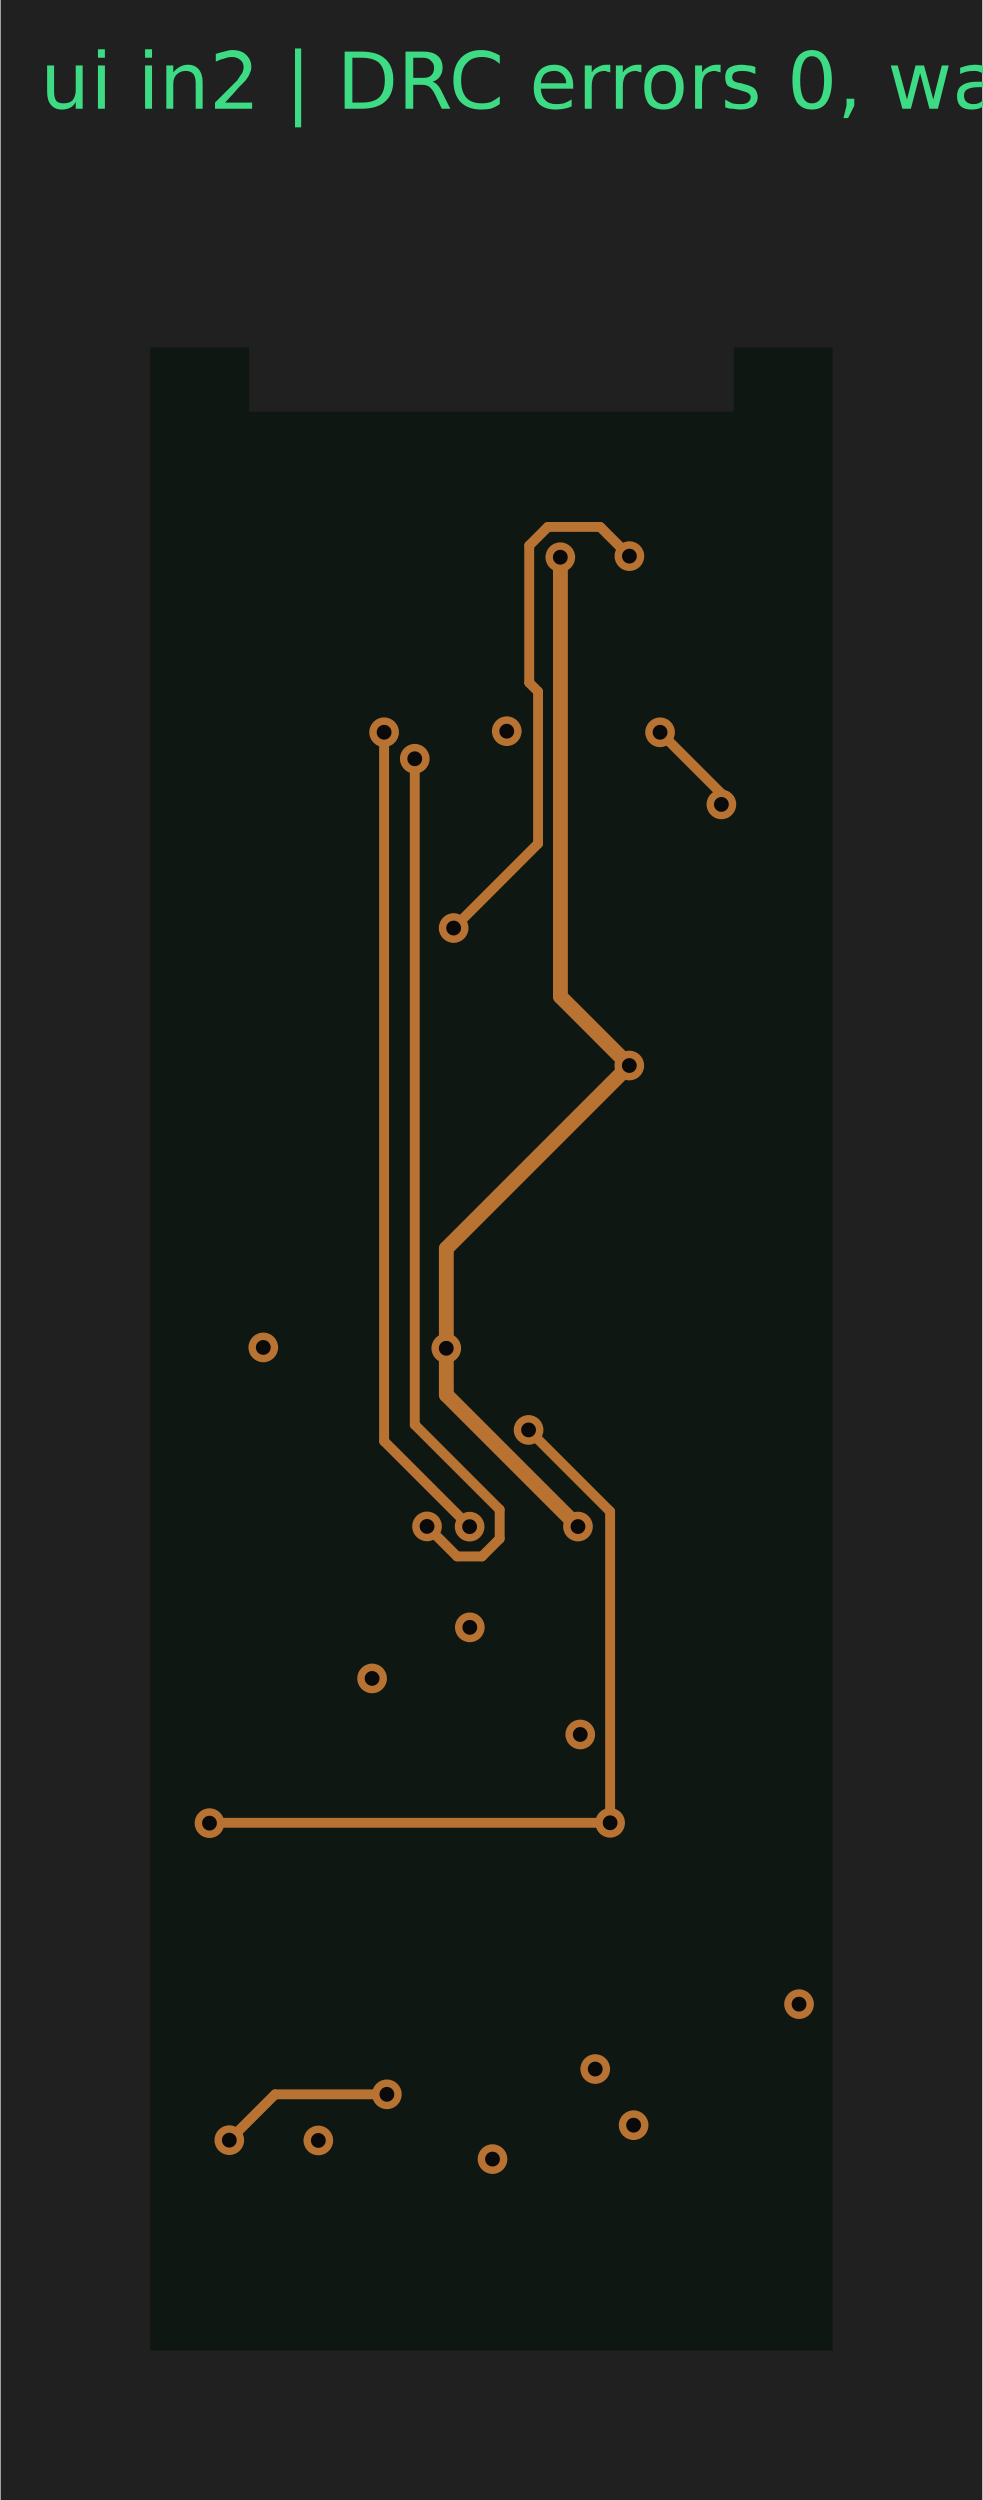
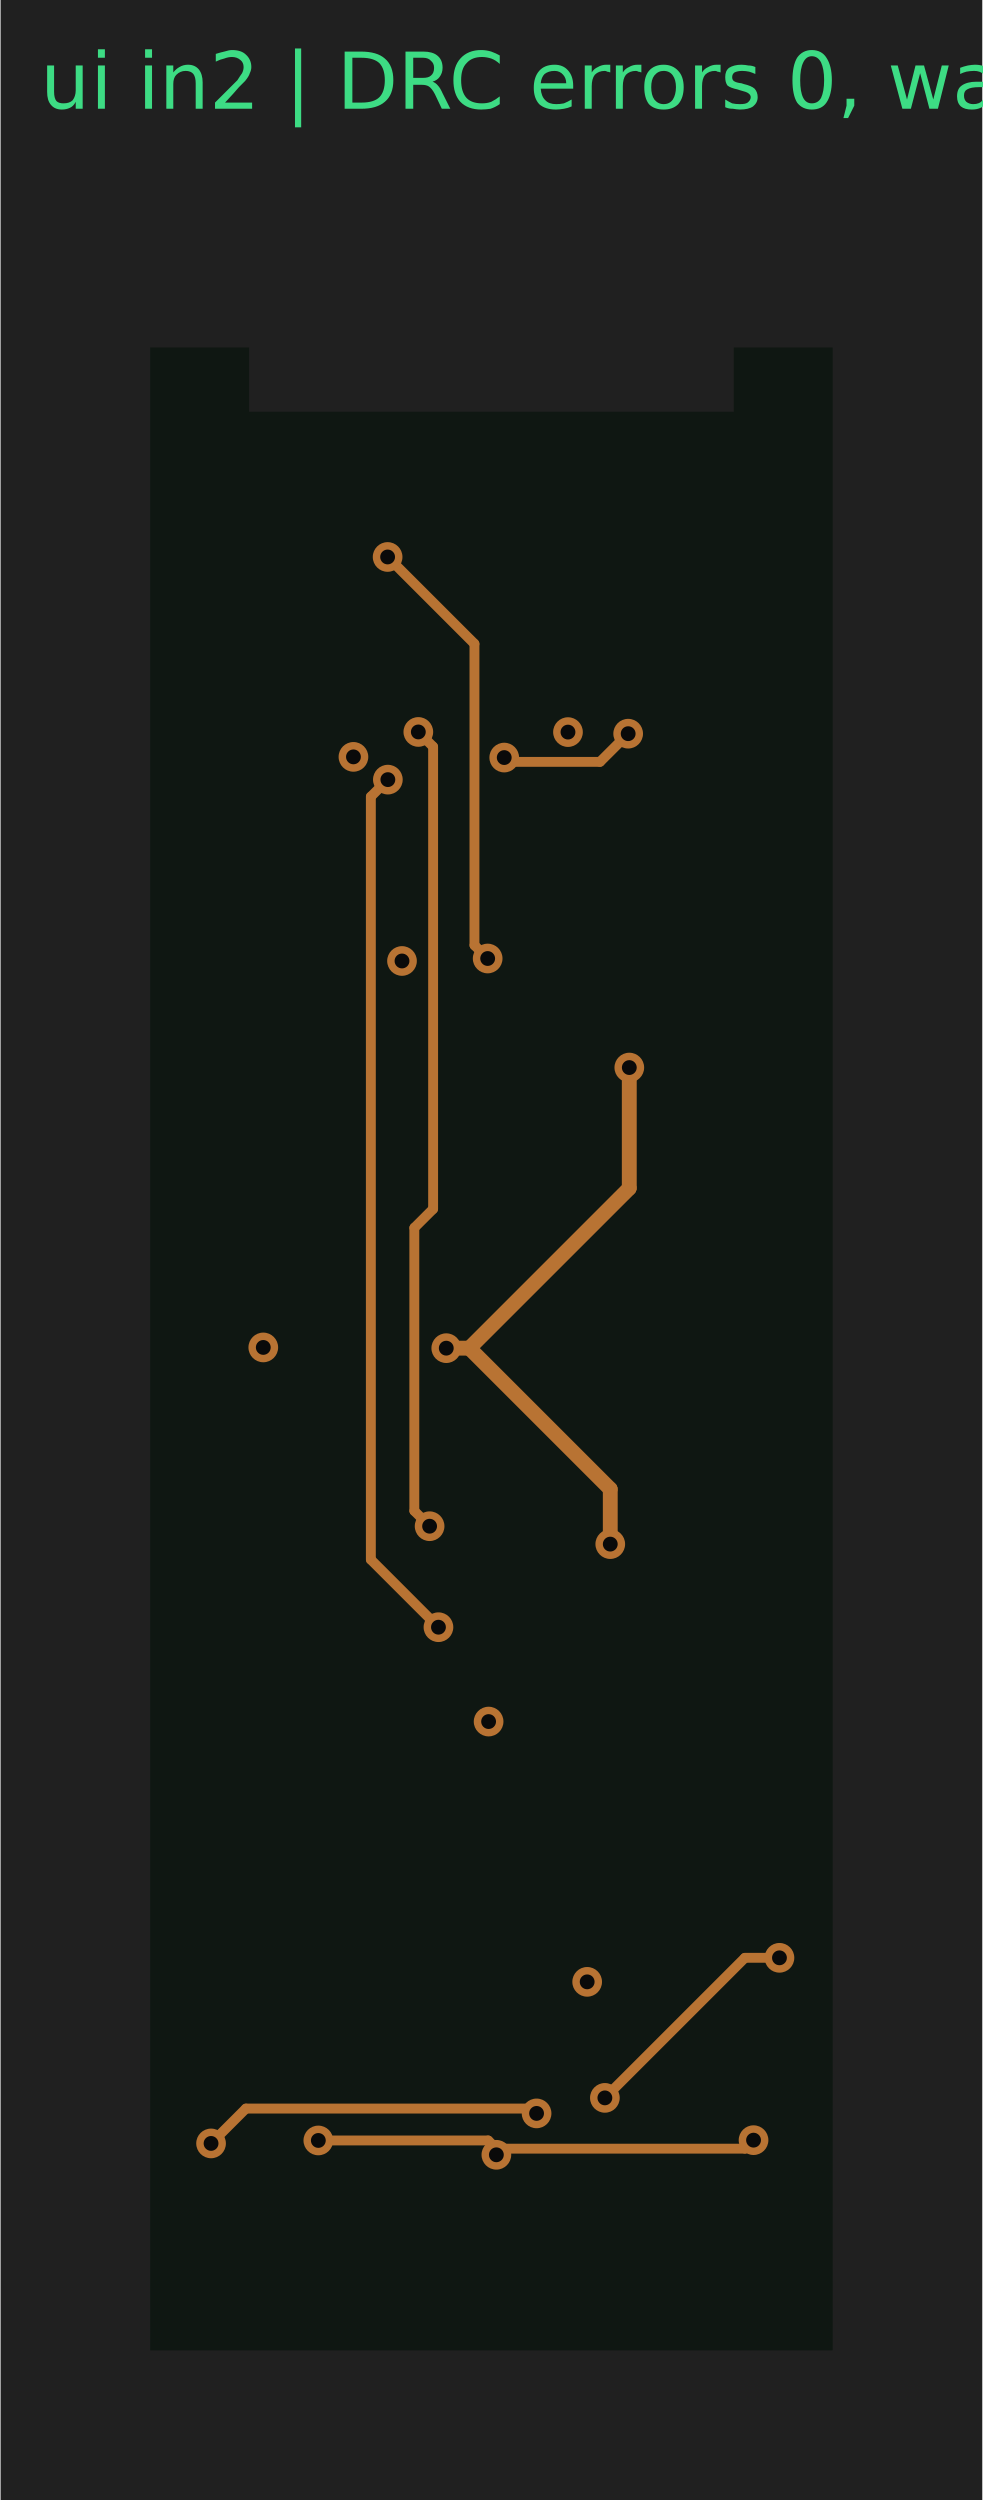
<svg xmlns="http://www.w3.org/2000/svg" width="44.7mm" height="113.7mm" viewBox="0 0 19.850 50.550">
  <rect width="100%" height="100%" fill="#202020" />
  <path d="M 5.025 8.325 L 14.825 8.325 L 14.825 7.025 L 16.825 7.025 L 16.825 47.525 L 3.025 47.525 L 3.025 7.025 L 5.025 7.025 Z" fill="#0f1712" fill-opacity="1.00" fill-rule="evenodd" />
-   <path d="M 11.173 11.239 L 11.195 11.185 L 11.236 11.143 L 11.290 11.121 L 11.349 11.121 L 11.403 11.143 L 11.444 11.185 L 11.467 11.239 L 11.470 11.268 L 11.470 20.152 L 11.467 20.181 L 11.444 20.235 L 11.403 20.277 L 11.349 20.299 L 11.290 20.299 L 11.236 20.277 L 11.195 20.235 L 11.173 20.181 L 11.170 20.152 L 11.170 11.268 Z" fill="#b87333" fill-opacity="1.00" fill-rule="evenodd" />
-   <path d="M 8.865 25.215 L 8.888 25.161 L 8.929 25.120 L 8.983 25.098 L 9.042 25.098 L 9.096 25.120 L 9.137 25.161 L 9.160 25.215 L 9.163 25.245 L 9.163 27.262 L 9.160 27.291 L 9.137 27.345 L 9.096 27.386 L 9.042 27.409 L 8.983 27.409 L 8.929 27.386 L 8.888 27.345 L 8.865 27.291 L 8.863 27.262 L 8.863 25.245 Z" fill="#b87333" fill-opacity="1.00" fill-rule="evenodd" />
-   <path d="M 9.160 28.233 L 9.137 28.288 L 9.096 28.329 L 9.042 28.351 L 8.983 28.351 L 8.929 28.329 L 8.888 28.288 L 8.865 28.233 L 8.863 28.204 L 8.863 27.262 L 8.865 27.232 L 8.888 27.178 L 8.929 27.137 L 8.983 27.115 L 9.042 27.115 L 9.096 27.137 L 9.137 27.178 L 9.160 27.232 L 9.163 27.262 L 9.163 28.204 Z" fill="#b87333" fill-opacity="1.00" fill-rule="evenodd" />
-   <path d="M 12.629 21.420 L 12.683 21.398 L 12.742 21.398 L 12.796 21.420 L 12.837 21.461 L 12.860 21.515 L 12.860 21.574 L 12.837 21.628 L 12.819 21.651 L 9.119 25.351 L 9.096 25.369 L 9.042 25.392 L 8.983 25.392 L 8.929 25.369 L 8.888 25.328 L 8.865 25.274 L 8.865 25.215 L 8.888 25.161 L 8.906 25.139 L 12.606 21.439 Z" fill="#b87333" fill-opacity="1.00" fill-rule="evenodd" />
-   <path d="M 11.444 11.185 L 11.467 11.239 L 11.467 11.297 L 11.444 11.351 L 11.403 11.393 L 11.349 11.415 L 11.290 11.415 L 11.236 11.393 L 11.214 11.374 L 11.212 11.373 L 11.193 11.350 L 11.171 11.296 L 11.171 11.237 L 11.193 11.183 L 11.235 11.142 L 11.289 11.119 L 11.347 11.119 L 11.402 11.142 L 11.424 11.160 L 11.426 11.162 Z" fill="#b87333" fill-opacity="1.00" fill-rule="evenodd" />
-   <path d="M 12.837 21.461 L 12.860 21.515 L 12.860 21.574 L 12.837 21.628 L 12.796 21.669 L 12.742 21.692 L 12.683 21.692 L 12.629 21.669 L 12.606 21.651 L 11.214 20.258 L 11.195 20.235 L 11.173 20.181 L 11.173 20.123 L 11.195 20.069 L 11.236 20.027 L 11.290 20.005 L 11.349 20.005 L 11.403 20.027 L 11.426 20.046 L 12.819 21.439 Z" fill="#b87333" fill-opacity="1.00" fill-rule="evenodd" />
-   <path d="M 11.800 30.784 L 11.822 30.838 L 11.822 30.896 L 11.800 30.950 L 11.759 30.992 L 11.704 31.014 L 11.646 31.014 L 11.592 30.992 L 11.569 30.973 L 8.906 28.310 L 8.888 28.288 L 8.865 28.233 L 8.865 28.175 L 8.888 28.121 L 8.929 28.079 L 8.983 28.057 L 9.042 28.057 L 9.096 28.079 L 9.119 28.098 L 11.781 30.761 Z" fill="#b87333" fill-opacity="1.00" fill-rule="evenodd" />
-   <path d="M 12.408 30.506 L 12.423 30.542 L 12.423 30.582 L 12.408 30.618 L 12.381 30.645 L 12.345 30.660 L 12.305 30.660 L 12.269 30.645 L 12.254 30.633 L 10.606 28.984 L 10.593 28.969 L 10.578 28.933 L 10.578 28.894 L 10.593 28.858 L 10.621 28.830 L 10.657 28.815 L 10.696 28.815 L 10.732 28.830 L 10.747 28.843 L 12.396 30.491 Z" fill="#b87333" fill-opacity="1.00" fill-rule="evenodd" />
-   <path d="M 12.227 30.542 L 12.242 30.506 L 12.269 30.479 L 12.305 30.464 L 12.345 30.464 L 12.381 30.479 L 12.408 30.506 L 12.423 30.542 L 12.425 30.562 L 12.425 36.857 L 12.423 36.877 L 12.408 36.913 L 12.381 36.941 L 12.345 36.955 L 12.305 36.955 L 12.269 36.941 L 12.242 36.913 L 12.227 36.877 L 12.225 36.857 L 12.225 30.562 Z" fill="#b87333" fill-opacity="1.00" fill-rule="evenodd" />
-   <path d="M 4.175 36.774 L 4.211 36.759 L 4.250 36.759 L 4.286 36.774 L 4.314 36.802 L 4.329 36.838 L 4.329 36.877 L 4.314 36.913 L 4.301 36.928 L 4.295 36.935 L 4.280 36.947 L 4.244 36.962 L 4.204 36.962 L 4.168 36.947 L 4.141 36.920 L 4.126 36.884 L 4.126 36.844 L 4.141 36.808 L 4.153 36.793 L 4.160 36.787 Z" fill="#b87333" fill-opacity="1.00" fill-rule="evenodd" />
-   <path d="M 12.345 36.759 L 12.381 36.774 L 12.408 36.802 L 12.423 36.838 L 12.423 36.877 L 12.408 36.913 L 12.381 36.941 L 12.345 36.955 L 12.325 36.957 L 4.231 36.957 L 4.211 36.955 L 4.175 36.941 L 4.147 36.913 L 4.133 36.877 L 4.133 36.838 L 4.147 36.802 L 4.175 36.774 L 4.211 36.759 L 4.231 36.757 L 12.325 36.757 Z" fill="#b87333" fill-opacity="1.00" fill-rule="evenodd" />
-   <path d="M 5.496 42.264 L 5.532 42.249 L 5.571 42.249 L 5.607 42.264 L 5.635 42.291 L 5.650 42.327 L 5.650 42.366 L 5.635 42.402 L 5.622 42.418 L 4.696 43.344 L 4.681 43.357 L 4.645 43.372 L 4.605 43.372 L 4.569 43.357 L 4.542 43.329 L 4.527 43.293 L 4.527 43.254 L 4.542 43.218 L 4.554 43.203 L 5.481 42.276 Z" fill="#b87333" fill-opacity="1.00" fill-rule="evenodd" />
-   <path d="M 7.830 42.249 L 7.866 42.264 L 7.894 42.291 L 7.909 42.327 L 7.909 42.366 L 7.894 42.402 L 7.866 42.430 L 7.830 42.445 L 7.811 42.447 L 5.552 42.447 L 5.532 42.445 L 5.496 42.430 L 5.469 42.402 L 5.454 42.366 L 5.454 42.327 L 5.469 42.291 L 5.496 42.264 L 5.532 42.249 L 5.552 42.247 L 7.811 42.247 Z" fill="#b87333" fill-opacity="1.00" fill-rule="evenodd" />
-   <path d="M 10.951 13.928 L 10.966 13.964 L 10.966 14.003 L 10.951 14.039 L 10.924 14.067 L 10.888 14.082 L 10.848 14.082 L 10.812 14.067 L 10.797 14.054 L 10.618 13.875 L 10.606 13.860 L 10.591 13.824 L 10.591 13.785 L 10.606 13.749 L 10.633 13.721 L 10.669 13.706 L 10.708 13.706 L 10.744 13.721 L 10.760 13.734 L 10.939 13.913 Z" fill="#b87333" fill-opacity="1.00" fill-rule="evenodd" />
-   <path d="M 10.966 17.077 L 10.951 17.113 L 10.924 17.141 L 10.888 17.156 L 10.848 17.156 L 10.812 17.141 L 10.785 17.113 L 10.770 17.077 L 10.768 17.058 L 10.768 13.984 L 10.770 13.964 L 10.785 13.928 L 10.812 13.900 L 10.848 13.886 L 10.888 13.886 L 10.924 13.900 L 10.951 13.928 L 10.966 13.964 L 10.968 13.984 L 10.968 17.058 Z" fill="#b87333" fill-opacity="1.00" fill-rule="evenodd" />
-   <path d="M 10.787 13.824 L 10.772 13.860 L 10.744 13.888 L 10.708 13.902 L 10.669 13.902 L 10.633 13.888 L 10.606 13.860 L 10.591 13.824 L 10.589 13.804 L 10.589 11.031 L 10.591 11.011 L 10.606 10.975 L 10.633 10.948 L 10.669 10.933 L 10.708 10.933 L 10.744 10.948 L 10.772 10.975 L 10.787 11.011 L 10.789 11.031 L 10.789 13.804 Z" fill="#b87333" fill-opacity="1.00" fill-rule="evenodd" />
-   <path d="M 11.009 10.572 L 11.045 10.557 L 11.084 10.557 L 11.120 10.572 L 11.148 10.600 L 11.163 10.636 L 11.163 10.675 L 11.148 10.711 L 11.135 10.726 L 10.760 11.102 L 10.744 11.114 L 10.708 11.129 L 10.669 11.129 L 10.633 11.114 L 10.606 11.086 L 10.591 11.050 L 10.591 11.011 L 10.606 10.975 L 10.618 10.960 L 10.994 10.584 Z" fill="#b87333" fill-opacity="1.00" fill-rule="evenodd" />
-   <path d="M 10.812 16.975 L 10.848 16.960 L 10.888 16.960 L 10.924 16.975 L 10.951 17.002 L 10.966 17.038 L 10.966 17.077 L 10.951 17.113 L 10.939 17.128 L 9.232 18.836 L 9.216 18.848 L 9.180 18.863 L 9.141 18.863 L 9.105 18.848 L 9.078 18.820 L 9.063 18.784 L 9.063 18.745 L 9.078 18.709 L 9.090 18.694 L 10.797 16.987 Z" fill="#b87333" fill-opacity="1.00" fill-rule="evenodd" />
-   <path d="M 12.798 11.190 L 12.813 11.226 L 12.813 11.265 L 12.798 11.301 L 12.771 11.328 L 12.735 11.343 L 12.695 11.343 L 12.659 11.328 L 12.644 11.316 L 12.054 10.726 L 12.042 10.711 L 12.027 10.675 L 12.027 10.636 L 12.042 10.600 L 12.069 10.572 L 12.105 10.557 L 12.144 10.557 L 12.180 10.572 L 12.196 10.584 L 12.786 11.175 Z" fill="#b87333" fill-opacity="1.00" fill-rule="evenodd" />
-   <path d="M 12.144 10.557 L 12.180 10.572 L 12.208 10.600 L 12.223 10.636 L 12.223 10.675 L 12.208 10.711 L 12.180 10.738 L 12.144 10.753 L 12.125 10.755 L 11.065 10.755 L 11.045 10.753 L 11.009 10.738 L 10.981 10.711 L 10.967 10.675 L 10.967 10.636 L 10.981 10.600 L 11.009 10.572 L 11.045 10.557 L 11.065 10.555 L 12.125 10.555 Z" fill="#b87333" fill-opacity="1.00" fill-rule="evenodd" />
-   <path d="M 14.673 16.285 L 14.658 16.321 L 14.631 16.348 L 14.595 16.363 L 14.555 16.363 L 14.519 16.348 L 14.492 16.321 L 14.477 16.285 L 14.475 16.265 L 14.475 16.047 L 14.477 16.028 L 14.492 15.992 L 14.519 15.964 L 14.555 15.949 L 14.595 15.949 L 14.631 15.964 L 14.658 15.992 L 14.673 16.028 L 14.675 16.047 L 14.675 16.265 Z" fill="#b87333" fill-opacity="1.00" fill-rule="evenodd" />
-   <path d="M 14.658 15.992 L 14.673 16.028 L 14.673 16.067 L 14.658 16.103 L 14.631 16.131 L 14.595 16.145 L 14.555 16.145 L 14.519 16.131 L 14.504 16.118 L 13.264 14.878 L 13.252 14.863 L 13.237 14.827 L 13.237 14.788 L 13.252 14.752 L 13.279 14.724 L 13.315 14.709 L 13.355 14.709 L 13.391 14.724 L 13.406 14.737 L 14.646 15.977 Z" fill="#b87333" fill-opacity="1.00" fill-rule="evenodd" />
-   <path d="M 9.314 31.416 L 9.329 31.452 L 9.329 31.491 L 9.314 31.527 L 9.286 31.554 L 9.250 31.569 L 9.211 31.569 L 9.175 31.554 L 9.160 31.542 L 8.552 30.934 L 8.540 30.919 L 8.525 30.883 L 8.525 30.844 L 8.540 30.808 L 8.567 30.780 L 8.603 30.766 L 8.643 30.766 L 8.679 30.780 L 8.694 30.793 L 9.301 31.401 Z" fill="#b87333" fill-opacity="1.00" fill-rule="evenodd" />
-   <path d="M 9.753 31.373 L 9.789 31.388 L 9.817 31.416 L 9.832 31.452 L 9.832 31.491 L 9.817 31.527 L 9.789 31.554 L 9.753 31.569 L 9.733 31.571 L 9.231 31.571 L 9.211 31.569 L 9.175 31.554 L 9.148 31.527 L 9.133 31.491 L 9.133 31.452 L 9.148 31.416 L 9.175 31.388 L 9.211 31.373 L 9.231 31.371 L 9.733 31.371 Z" fill="#b87333" fill-opacity="1.00" fill-rule="evenodd" />
-   <path d="M 8.395 15.244 L 8.431 15.259 L 8.458 15.287 L 8.473 15.323 L 8.473 15.362 L 8.458 15.398 L 8.431 15.425 L 8.395 15.440 L 8.375 15.442 L 8.375 15.442 L 8.355 15.440 L 8.319 15.425 L 8.292 15.398 L 8.277 15.362 L 8.277 15.323 L 8.292 15.287 L 8.319 15.259 L 8.355 15.244 L 8.375 15.242 L 8.375 15.242 Z" fill="#b87333" fill-opacity="1.00" fill-rule="evenodd" />
-   <path d="M 9.994 30.506 L 10.009 30.470 L 10.037 30.442 L 10.073 30.427 L 10.112 30.427 L 10.148 30.442 L 10.176 30.470 L 10.190 30.506 L 10.192 30.525 L 10.192 31.112 L 10.190 31.132 L 10.176 31.168 L 10.148 31.196 L 10.112 31.210 L 10.073 31.210 L 10.037 31.196 L 10.009 31.168 L 9.994 31.132 L 9.992 31.112 L 9.992 30.525 Z" fill="#b87333" fill-opacity="1.00" fill-rule="evenodd" />
-   <path d="M 8.277 15.323 L 8.292 15.287 L 8.320 15.259 L 8.356 15.244 L 8.395 15.244 L 8.431 15.259 L 8.458 15.287 L 8.473 15.323 L 8.475 15.342 L 8.475 28.808 L 8.473 28.828 L 8.458 28.864 L 8.431 28.891 L 8.395 28.906 L 8.356 28.906 L 8.320 28.891 L 8.292 28.864 L 8.277 28.828 L 8.275 28.808 L 8.275 15.342 Z" fill="#b87333" fill-opacity="1.00" fill-rule="evenodd" />
-   <path d="M 10.037 31.029 L 10.073 31.014 L 10.112 31.014 L 10.148 31.029 L 10.176 31.057 L 10.190 31.093 L 10.190 31.132 L 10.176 31.168 L 10.163 31.183 L 9.804 31.542 L 9.789 31.554 L 9.753 31.569 L 9.714 31.569 L 9.678 31.554 L 9.650 31.527 L 9.635 31.491 L 9.635 31.452 L 9.650 31.416 L 9.663 31.401 L 10.022 31.042 Z" fill="#b87333" fill-opacity="1.00" fill-rule="evenodd" />
-   <path d="M 10.176 30.470 L 10.190 30.506 L 10.190 30.545 L 10.176 30.581 L 10.148 30.609 L 10.112 30.623 L 10.073 30.623 L 10.037 30.609 L 10.022 30.596 L 8.304 28.879 L 8.292 28.864 L 8.277 28.828 L 8.277 28.789 L 8.292 28.753 L 8.320 28.725 L 8.356 28.710 L 8.395 28.710 L 8.431 28.725 L 8.446 28.737 L 10.163 30.455 Z" fill="#b87333" fill-opacity="1.00" fill-rule="evenodd" />
-   <path d="M 9.567 30.814 L 9.582 30.850 L 9.582 30.889 L 9.567 30.925 L 9.539 30.953 L 9.503 30.968 L 9.464 30.968 L 9.428 30.953 L 9.413 30.940 L 7.684 29.211 L 7.672 29.196 L 7.657 29.160 L 7.657 29.121 L 7.672 29.085 L 7.699 29.058 L 7.735 29.043 L 7.775 29.043 L 7.811 29.058 L 7.826 29.070 L 9.555 30.799 Z" fill="#b87333" fill-opacity="1.00" fill-rule="evenodd" />
-   <path d="M 7.657 14.787 L 7.672 14.751 L 7.699 14.723 L 7.735 14.708 L 7.775 14.708 L 7.811 14.723 L 7.838 14.751 L 7.853 14.787 L 7.855 14.806 L 7.855 29.141 L 7.853 29.160 L 7.838 29.196 L 7.811 29.224 L 7.775 29.239 L 7.735 29.239 L 7.699 29.224 L 7.672 29.196 L 7.657 29.160 L 7.655 29.141 L 7.655 14.806 Z" fill="#b87333" fill-opacity="1.00" fill-rule="evenodd" />
-   <circle cx="9.012" cy="27.262" r="0.300" fill="#b87333" stroke="none" stroke-width="0.150" />
-   <circle cx="9.012" cy="27.262" r="0.150" fill="#0a0a0a" stroke="none" stroke-width="0.150" />
-   <circle cx="11.318" cy="11.267" r="0.300" fill="#b87333" stroke="none" stroke-width="0.150" />
-   <circle cx="11.318" cy="11.267" r="0.150" fill="#0a0a0a" stroke="none" stroke-width="0.150" />
-   <circle cx="12.713" cy="21.545" r="0.300" fill="#b87333" stroke="none" stroke-width="0.150" />
-   <circle cx="12.713" cy="21.545" r="0.150" fill="#0a0a0a" stroke="none" stroke-width="0.150" />
-   <circle cx="11.675" cy="30.867" r="0.300" fill="#b87333" stroke="none" stroke-width="0.150" />
-   <circle cx="11.675" cy="30.867" r="0.150" fill="#0a0a0a" stroke="none" stroke-width="0.150" />
-   <circle cx="9.488" cy="32.905" r="0.300" fill="#b87333" stroke="none" stroke-width="0.150" />
-   <circle cx="9.488" cy="32.905" r="0.150" fill="#0a0a0a" stroke="none" stroke-width="0.150" />
-   <circle cx="12.024" cy="41.836" r="0.300" fill="#b87333" stroke="none" stroke-width="0.150" />
-   <circle cx="12.024" cy="41.836" r="0.150" fill="#0a0a0a" stroke="none" stroke-width="0.150" />
+   <path d="M 15.169 43.191 L 15.205 43.176 L 15.245 43.176 L 15.281 43.191 L 15.308 43.218 L 15.323 43.254 L 15.323 43.293 L 15.308 43.329 L 15.296 43.345 L 15.123 43.517 L 15.108 43.529 L 15.072 43.544 L 15.033 43.544 L 14.997 43.529 L 14.969 43.502 L 14.955 43.466 L 14.955 43.427 L 14.969 43.391 L 14.982 43.375 L 15.154 43.203 Z" fill="#b87333" fill-opacity="1.00" fill-rule="evenodd" />
+   <path d="M 15.072 43.348 L 15.108 43.363 L 15.136 43.391 L 15.151 43.427 L 15.151 43.466 L 15.136 43.502 L 15.108 43.529 L 15.072 43.544 L 15.053 43.546 L 10.025 43.546 L 10.005 43.544 L 9.969 43.529 L 9.942 43.502 L 9.927 43.466 L 9.927 43.427 L 9.942 43.391 L 9.969 43.363 L 10.005 43.348 L 10.025 43.346 L 15.053 43.346 Z" fill="#b87333" fill-opacity="1.00" fill-rule="evenodd" />
+   <path d="M 9.879 43.182 L 9.915 43.197 L 9.942 43.225 L 9.957 43.261 L 9.957 43.300 L 9.942 43.336 L 9.915 43.363 L 9.879 43.378 L 9.859 43.380 L 6.425 43.380 L 6.405 43.378 L 6.369 43.363 L 6.342 43.336 L 6.327 43.300 L 6.327 43.261 L 6.342 43.225 L 6.369 43.197 L 6.405 43.182 L 6.425 43.180 L 9.859 43.180 Z" fill="#b87333" fill-opacity="1.00" fill-rule="evenodd" />
+   <path d="M 10.108 43.391 L 10.123 43.427 L 10.123 43.466 L 10.108 43.502 L 10.081 43.529 L 10.045 43.544 L 10.005 43.544 L 9.969 43.529 L 9.954 43.517 L 9.788 43.351 L 9.776 43.336 L 9.761 43.300 L 9.761 43.261 L 9.776 43.225 L 9.803 43.197 L 9.839 43.182 L 9.879 43.182 L 9.915 43.197 L 9.930 43.209 L 10.096 43.375 Z" fill="#b87333" fill-opacity="1.00" fill-rule="evenodd" />
+   <path d="M 10.123 43.589 L 10.108 43.625 L 10.081 43.653 L 10.045 43.668 L 10.005 43.668 L 9.969 43.653 L 9.942 43.625 L 9.927 43.589 L 9.925 43.570 L 9.925 43.446 L 9.927 43.427 L 9.942 43.391 L 9.969 43.363 L 10.005 43.348 L 10.045 43.348 L 10.081 43.363 L 10.108 43.391 L 10.123 43.427 L 10.125 43.446 L 10.125 43.570 Z" fill="#b87333" fill-opacity="1.00" fill-rule="evenodd" />
+   <path d="M 10.921 42.678 L 10.936 42.714 L 10.936 42.753 L 10.921 42.789 L 10.893 42.817 L 10.857 42.831 L 10.818 42.831 L 10.782 42.817 L 10.767 42.804 L 10.669 42.706 L 10.656 42.691 L 10.641 42.655 L 10.641 42.616 L 10.656 42.580 L 10.684 42.552 L 10.720 42.537 L 10.759 42.537 L 10.795 42.552 L 10.810 42.565 L 10.908 42.663 Z" fill="#b87333" fill-opacity="1.00" fill-rule="evenodd" />
+   <path d="M 10.759 42.537 L 10.795 42.552 L 10.823 42.580 L 10.837 42.616 L 10.837 42.655 L 10.823 42.691 L 10.795 42.718 L 10.759 42.733 L 10.739 42.735 L 4.960 42.735 L 4.941 42.733 L 4.905 42.718 L 4.877 42.691 L 4.862 42.655 L 4.862 42.616 L 4.877 42.580 L 4.905 42.552 L 4.941 42.537 L 4.960 42.535 L 10.739 42.535 Z" fill="#b87333" fill-opacity="1.00" fill-rule="evenodd" />
+   <path d="M 4.905 42.552 L 4.941 42.537 L 4.980 42.537 L 5.016 42.552 L 5.044 42.580 L 5.058 42.616 L 5.058 42.655 L 5.044 42.691 L 5.031 42.706 L 4.326 43.411 L 4.311 43.423 L 4.275 43.438 L 4.236 43.438 L 4.200 43.423 L 4.172 43.396 L 4.158 43.360 L 4.158 43.321 L 4.172 43.285 L 4.185 43.269 L 4.890 42.565 Z" fill="#b87333" fill-opacity="1.00" fill-rule="evenodd" />
+   <path d="M 15.769 39.489 L 15.805 39.504 L 15.833 39.531 L 15.847 39.567 L 15.847 39.606 L 15.833 39.642 L 15.805 39.670 L 15.769 39.685 L 15.749 39.687 L 15.051 39.687 L 15.031 39.685 L 14.995 39.670 L 14.968 39.642 L 14.953 39.606 L 14.953 39.567 L 14.968 39.531 L 14.995 39.504 L 15.031 39.489 L 15.051 39.487 L 15.749 39.487 Z" fill="#b87333" fill-opacity="1.00" fill-rule="evenodd" />
+   <path d="M 14.995 39.504 L 15.031 39.489 L 15.070 39.489 L 15.106 39.504 L 15.134 39.531 L 15.149 39.567 L 15.149 39.606 L 15.134 39.642 L 15.122 39.657 L 12.290 42.489 L 12.274 42.502 L 12.238 42.517 L 12.199 42.517 L 12.163 42.502 L 12.136 42.474 L 12.121 42.438 L 12.121 42.399 L 12.136 42.363 L 12.148 42.348 L 14.980 39.516 Z" fill="#b87333" fill-opacity="1.00" fill-rule="evenodd" />
+   <path d="M 12.629 23.902 L 12.683 23.879 L 12.742 23.879 L 12.796 23.902 L 12.837 23.943 L 12.860 23.997 L 12.860 24.056 L 12.837 24.110 L 12.819 24.133 L 9.585 27.366 L 9.562 27.385 L 9.508 27.407 L 9.450 27.407 L 9.396 27.385 L 9.354 27.343 L 9.332 27.289 L 9.332 27.231 L 9.354 27.177 L 9.373 27.154 L 12.606 23.920 Z" fill="#b87333" fill-opacity="1.00" fill-rule="evenodd" />
+   <path d="M 9.508 27.113 L 9.562 27.135 L 9.604 27.177 L 9.626 27.231 L 9.626 27.289 L 9.604 27.343 L 9.562 27.385 L 9.508 27.407 L 9.479 27.410 L 9.012 27.410 L 8.983 27.407 L 8.929 27.385 L 8.888 27.343 L 8.865 27.289 L 8.865 27.231 L 8.888 27.177 L 8.929 27.135 L 8.983 27.113 L 9.012 27.110 L 9.479 27.110 Z" fill="#b87333" fill-opacity="1.00" fill-rule="evenodd" />
+   <path d="M 12.475 31.251 L 12.453 31.306 L 12.411 31.347 L 12.357 31.369 L 12.299 31.369 L 12.244 31.347 L 12.203 31.306 L 12.181 31.251 L 12.178 31.222 L 12.178 30.109 L 12.181 30.080 L 12.203 30.026 L 12.244 29.984 L 12.299 29.962 L 12.357 29.962 L 12.411 29.984 L 12.453 30.026 L 12.475 30.080 L 12.478 30.109 L 12.478 31.222 Z" fill="#b87333" fill-opacity="1.00" fill-rule="evenodd" />
+   <path d="M 12.453 30.026 L 12.475 30.080 L 12.475 30.138 L 12.453 30.192 L 12.411 30.234 L 12.357 30.256 L 12.299 30.256 L 12.244 30.234 L 12.222 30.215 L 9.373 27.366 L 9.354 27.343 L 9.332 27.289 L 9.332 27.231 L 9.354 27.177 L 9.396 27.135 L 9.450 27.113 L 9.508 27.113 L 9.562 27.135 L 9.585 27.154 L 12.434 30.003 Z" fill="#b87333" fill-opacity="1.00" fill-rule="evenodd" />
+   <path d="M 12.565 21.557 L 12.588 21.503 L 12.629 21.461 L 12.683 21.439 L 12.742 21.439 L 12.796 21.461 L 12.837 21.503 L 12.860 21.557 L 12.863 21.586 L 12.863 24.026 L 12.860 24.056 L 12.837 24.110 L 12.796 24.151 L 12.742 24.174 L 12.683 24.174 L 12.629 24.151 L 12.588 24.110 L 12.565 24.056 L 12.562 24.026 L 12.562 21.586 Z" fill="#b87333" fill-opacity="1.00" fill-rule="evenodd" />
+   <path d="M 9.680 19.133 L 9.665 19.169 L 9.637 19.196 L 9.601 19.211 L 9.562 19.211 L 9.526 19.196 L 9.499 19.169 L 9.484 19.133 L 9.482 19.113 L 9.482 13.018 L 9.484 12.999 L 9.499 12.963 L 9.526 12.935 L 9.562 12.920 L 9.601 12.920 L 9.637 12.935 L 9.665 12.963 L 9.680 12.999 L 9.682 13.018 L 9.682 19.113 Z" fill="#b87333" fill-opacity="1.00" fill-rule="evenodd" />
+   <path d="M 9.665 12.963 L 9.680 12.999 L 9.680 13.038 L 9.665 13.074 L 9.637 13.101 L 9.601 13.116 L 9.562 13.116 L 9.526 13.101 L 9.511 13.089 L 7.755 11.332 L 7.742 11.317 L 7.727 11.281 L 7.727 11.242 L 7.742 11.206 L 7.770 11.179 L 7.806 11.164 L 7.845 11.164 L 7.881 11.179 L 7.896 11.191 L 9.653 12.947 Z" fill="#b87333" fill-opacity="1.00" fill-rule="evenodd" />
+   <path d="M 9.933 19.325 L 9.947 19.361 L 9.947 19.400 L 9.933 19.436 L 9.905 19.464 L 9.869 19.479 L 9.830 19.479 L 9.794 19.464 L 9.779 19.451 L 9.511 19.184 L 9.499 19.169 L 9.484 19.133 L 9.484 19.094 L 9.499 19.058 L 9.526 19.030 L 9.562 19.015 L 9.601 19.015 L 9.637 19.030 L 9.653 19.042 L 9.920 19.310 Z" fill="#b87333" fill-opacity="1.00" fill-rule="evenodd" />
+   <path d="M 7.775 15.681 L 7.811 15.666 L 7.850 15.666 L 7.886 15.681 L 7.914 15.709 L 7.929 15.745 L 7.929 15.784 L 7.914 15.820 L 7.901 15.835 L 7.558 16.178 L 7.543 16.191 L 7.507 16.206 L 7.468 16.206 L 7.432 16.191 L 7.404 16.163 L 7.389 16.127 L 7.389 16.088 L 7.404 16.052 L 7.417 16.037 L 7.760 15.694 Z" fill="#b87333" fill-opacity="1.00" fill-rule="evenodd" />
+   <path d="M 8.937 32.847 L 8.952 32.883 L 8.952 32.922 L 8.937 32.958 L 8.909 32.986 L 8.873 33.000 L 8.834 33.000 L 8.798 32.986 L 8.783 32.973 L 7.417 31.607 L 7.404 31.592 L 7.389 31.556 L 7.389 31.517 L 7.404 31.481 L 7.432 31.453 L 7.468 31.438 L 7.507 31.438 L 7.543 31.453 L 7.558 31.465 L 8.924 32.832 Z" fill="#b87333" fill-opacity="1.00" fill-rule="evenodd" />
+   <path d="M 7.585 31.556 L 7.571 31.592 L 7.543 31.619 L 7.507 31.634 L 7.468 31.634 L 7.432 31.619 L 7.404 31.592 L 7.389 31.556 L 7.387 31.536 L 7.387 16.107 L 7.389 16.088 L 7.404 16.052 L 7.432 16.024 L 7.468 16.009 L 7.507 16.009 L 7.543 16.024 L 7.571 16.052 L 7.585 16.088 L 7.587 16.107 L 7.587 31.536 Z" fill="#b87333" fill-opacity="1.00" fill-rule="evenodd" />
+   <path d="M 8.758 30.804 L 8.773 30.840 L 8.773 30.879 L 8.758 30.915 L 8.731 30.943 L 8.695 30.958 L 8.655 30.958 L 8.619 30.943 L 8.604 30.930 L 8.295 30.621 L 8.283 30.606 L 8.268 30.570 L 8.268 30.531 L 8.283 30.495 L 8.310 30.467 L 8.346 30.452 L 8.385 30.452 L 8.421 30.467 L 8.436 30.480 L 8.746 30.789 Z" fill="#b87333" fill-opacity="1.00" fill-rule="evenodd" />
+   <path d="M 8.464 30.570 L 8.449 30.606 L 8.421 30.633 L 8.385 30.648 L 8.346 30.648 L 8.310 30.633 L 8.283 30.606 L 8.268 30.570 L 8.266 30.550 L 8.266 24.826 L 8.268 24.807 L 8.283 24.771 L 8.310 24.743 L 8.346 24.728 L 8.385 24.728 L 8.421 24.743 L 8.449 24.771 L 8.464 24.807 L 8.466 24.826 L 8.466 30.550 Z" fill="#b87333" fill-opacity="1.00" fill-rule="evenodd" />
+   <path d="M 8.844 24.465 L 8.829 24.501 L 8.802 24.529 L 8.766 24.544 L 8.727 24.544 L 8.691 24.529 L 8.663 24.501 L 8.648 24.465 L 8.646 24.446 L 8.646 15.099 L 8.648 15.079 L 8.663 15.043 L 8.691 15.016 L 8.727 15.001 L 8.766 15.001 L 8.802 15.016 L 8.829 15.043 L 8.844 15.079 L 8.846 15.099 L 8.846 24.446 Z" fill="#b87333" fill-opacity="1.00" fill-rule="evenodd" />
+   <path d="M 8.829 15.043 L 8.844 15.079 L 8.844 15.118 L 8.829 15.154 L 8.802 15.182 L 8.766 15.197 L 8.727 15.197 L 8.691 15.182 L 8.676 15.169 L 8.376 14.870 L 8.364 14.855 L 8.349 14.819 L 8.349 14.780 L 8.364 14.744 L 8.392 14.716 L 8.428 14.702 L 8.467 14.702 L 8.503 14.716 L 8.518 14.729 L 8.817 15.028 Z" fill="#b87333" fill-opacity="1.00" fill-rule="evenodd" />
+   <path d="M 8.691 24.363 L 8.727 24.348 L 8.766 24.348 L 8.802 24.363 L 8.829 24.390 L 8.844 24.426 L 8.844 24.465 L 8.829 24.501 L 8.817 24.517 L 8.436 24.897 L 8.421 24.910 L 8.385 24.925 L 8.346 24.925 L 8.310 24.910 L 8.283 24.882 L 8.268 24.846 L 8.268 24.807 L 8.283 24.771 L 8.295 24.756 L 8.676 24.375 Z" fill="#b87333" fill-opacity="1.00" fill-rule="evenodd" />
+   <path d="M 12.634 14.752 L 12.670 14.737 L 12.710 14.737 L 12.746 14.752 L 12.773 14.780 L 12.788 14.816 L 12.788 14.855 L 12.773 14.891 L 12.761 14.906 L 12.191 15.476 L 12.176 15.488 L 12.140 15.503 L 12.100 15.503 L 12.064 15.488 L 12.037 15.461 L 12.022 15.425 L 12.022 15.386 L 12.037 15.350 L 12.049 15.334 L 12.619 14.764 Z" fill="#b87333" fill-opacity="1.00" fill-rule="evenodd" />
+   <path d="M 12.140 15.307 L 12.176 15.322 L 12.203 15.350 L 12.218 15.386 L 12.218 15.425 L 12.203 15.461 L 12.176 15.488 L 12.140 15.503 L 12.120 15.505 L 10.271 15.505 L 10.251 15.503 L 10.215 15.488 L 10.187 15.461 L 10.173 15.425 L 10.173 15.386 L 10.187 15.350 L 10.215 15.322 L 10.251 15.307 L 10.271 15.305 L 12.120 15.305 Z" fill="#b87333" fill-opacity="1.00" fill-rule="evenodd" />
+   <path d="M 10.354 15.350 L 10.369 15.386 L 10.369 15.425 L 10.354 15.461 L 10.326 15.488 L 10.290 15.503 L 10.251 15.503 L 10.215 15.488 L 10.200 15.476 L 10.113 15.389 L 10.100 15.374 L 10.086 15.338 L 10.086 15.299 L 10.100 15.263 L 10.128 15.235 L 10.164 15.220 L 10.203 15.220 L 10.239 15.235 L 10.254 15.247 L 10.341 15.334 Z" fill="#b87333" fill-opacity="1.00" fill-rule="evenodd" />
+   <circle cx="11.861" cy="40.073" r="0.300" fill="#b87333" stroke="none" stroke-width="0.150" />
+   <circle cx="11.861" cy="40.073" r="0.150" fill="#0a0a0a" stroke="none" stroke-width="0.150" />
+   <circle cx="15.225" cy="43.274" r="0.300" fill="#b87333" stroke="none" stroke-width="0.150" />
+   <circle cx="15.225" cy="43.274" r="0.150" fill="#0a0a0a" stroke="none" stroke-width="0.150" />
+   <circle cx="10.025" cy="43.570" r="0.300" fill="#b87333" stroke="none" stroke-width="0.150" />
+   <circle cx="10.025" cy="43.570" r="0.150" fill="#0a0a0a" stroke="none" stroke-width="0.150" />
  <circle cx="6.425" cy="43.280" r="0.300" fill="#b87333" stroke="none" stroke-width="0.150" />
  <circle cx="6.425" cy="43.280" r="0.150" fill="#0a0a0a" stroke="none" stroke-width="0.150" />
-   <circle cx="12.800" cy="42.971" r="0.300" fill="#b87333" stroke="none" stroke-width="0.150" />
-   <circle cx="12.800" cy="42.971" r="0.150" fill="#0a0a0a" stroke="none" stroke-width="0.150" />
-   <circle cx="7.512" cy="33.938" r="0.300" fill="#b87333" stroke="none" stroke-width="0.150" />
-   <circle cx="7.512" cy="33.938" r="0.150" fill="#0a0a0a" stroke="none" stroke-width="0.150" />
-   <circle cx="9.947" cy="43.657" r="0.300" fill="#b87333" stroke="none" stroke-width="0.150" />
-   <circle cx="9.947" cy="43.657" r="0.150" fill="#0a0a0a" stroke="none" stroke-width="0.150" />
-   <circle cx="10.235" cy="14.785" r="0.300" fill="#b87333" stroke="none" stroke-width="0.150" />
-   <circle cx="10.235" cy="14.785" r="0.150" fill="#0a0a0a" stroke="none" stroke-width="0.150" />
-   <circle cx="11.721" cy="35.071" r="0.300" fill="#b87333" stroke="none" stroke-width="0.150" />
-   <circle cx="11.721" cy="35.071" r="0.150" fill="#0a0a0a" stroke="none" stroke-width="0.150" />
-   <circle cx="12.325" cy="36.857" r="0.300" fill="#b87333" stroke="none" stroke-width="0.150" />
-   <circle cx="12.325" cy="36.857" r="0.150" fill="#0a0a0a" stroke="none" stroke-width="0.150" />
-   <circle cx="4.224" cy="36.864" r="0.300" fill="#b87333" stroke="none" stroke-width="0.150" />
-   <circle cx="4.224" cy="36.864" r="0.150" fill="#0a0a0a" stroke="none" stroke-width="0.150" />
-   <circle cx="10.676" cy="28.913" r="0.300" fill="#b87333" stroke="none" stroke-width="0.150" />
-   <circle cx="10.676" cy="28.913" r="0.150" fill="#0a0a0a" stroke="none" stroke-width="0.150" />
-   <circle cx="16.145" cy="40.524" r="0.300" fill="#b87333" stroke="none" stroke-width="0.150" />
-   <circle cx="16.145" cy="40.524" r="0.150" fill="#0a0a0a" stroke="none" stroke-width="0.150" />
-   <circle cx="7.811" cy="42.347" r="0.300" fill="#b87333" stroke="none" stroke-width="0.150" />
-   <circle cx="7.811" cy="42.347" r="0.150" fill="#0a0a0a" stroke="none" stroke-width="0.150" />
-   <circle cx="4.625" cy="43.274" r="0.300" fill="#b87333" stroke="none" stroke-width="0.150" />
-   <circle cx="4.625" cy="43.274" r="0.150" fill="#0a0a0a" stroke="none" stroke-width="0.150" />
-   <circle cx="12.715" cy="11.245" r="0.300" fill="#b87333" stroke="none" stroke-width="0.150" />
-   <circle cx="12.715" cy="11.245" r="0.150" fill="#0a0a0a" stroke="none" stroke-width="0.150" />
-   <circle cx="9.161" cy="18.765" r="0.300" fill="#b87333" stroke="none" stroke-width="0.150" />
-   <circle cx="9.161" cy="18.765" r="0.150" fill="#0a0a0a" stroke="none" stroke-width="0.150" />
+   <circle cx="4.256" cy="43.340" r="0.300" fill="#b87333" stroke="none" stroke-width="0.150" />
+   <circle cx="4.256" cy="43.340" r="0.150" fill="#0a0a0a" stroke="none" stroke-width="0.150" />
+   <circle cx="10.838" cy="42.733" r="0.300" fill="#b87333" stroke="none" stroke-width="0.150" />
+   <circle cx="10.838" cy="42.733" r="0.150" fill="#0a0a0a" stroke="none" stroke-width="0.150" />
+   <circle cx="8.117" cy="19.431" r="0.300" fill="#b87333" stroke="none" stroke-width="0.150" />
+   <circle cx="8.117" cy="19.431" r="0.150" fill="#0a0a0a" stroke="none" stroke-width="0.150" />
+   <circle cx="7.135" cy="15.304" r="0.300" fill="#b87333" stroke="none" stroke-width="0.150" />
+   <circle cx="7.135" cy="15.304" r="0.150" fill="#0a0a0a" stroke="none" stroke-width="0.150" />
+   <circle cx="12.219" cy="42.419" r="0.300" fill="#b87333" stroke="none" stroke-width="0.150" />
+   <circle cx="12.219" cy="42.419" r="0.150" fill="#0a0a0a" stroke="none" stroke-width="0.150" />
+   <circle cx="15.749" cy="39.587" r="0.300" fill="#b87333" stroke="none" stroke-width="0.150" />
+   <circle cx="15.749" cy="39.587" r="0.150" fill="#0a0a0a" stroke="none" stroke-width="0.150" />
+   <circle cx="9.868" cy="34.810" r="0.300" fill="#b87333" stroke="none" stroke-width="0.150" />
+   <circle cx="9.868" cy="34.810" r="0.150" fill="#0a0a0a" stroke="none" stroke-width="0.150" />
+   <circle cx="9.012" cy="27.260" r="0.300" fill="#b87333" stroke="none" stroke-width="0.150" />
+   <circle cx="9.012" cy="27.260" r="0.150" fill="#0a0a0a" stroke="none" stroke-width="0.150" />
+   <circle cx="12.713" cy="21.586" r="0.300" fill="#b87333" stroke="none" stroke-width="0.150" />
+   <circle cx="12.713" cy="21.586" r="0.150" fill="#0a0a0a" stroke="none" stroke-width="0.150" />
+   <circle cx="11.473" cy="14.803" r="0.300" fill="#b87333" stroke="none" stroke-width="0.150" />
+   <circle cx="11.473" cy="14.803" r="0.150" fill="#0a0a0a" stroke="none" stroke-width="0.150" />
+   <circle cx="12.328" cy="31.222" r="0.300" fill="#b87333" stroke="none" stroke-width="0.150" />
+   <circle cx="12.328" cy="31.222" r="0.150" fill="#0a0a0a" stroke="none" stroke-width="0.150" />
+   <circle cx="7.826" cy="11.262" r="0.300" fill="#b87333" stroke="none" stroke-width="0.150" />
+   <circle cx="7.826" cy="11.262" r="0.150" fill="#0a0a0a" stroke="none" stroke-width="0.150" />
+   <circle cx="9.849" cy="19.381" r="0.300" fill="#b87333" stroke="none" stroke-width="0.150" />
+   <circle cx="9.849" cy="19.381" r="0.150" fill="#0a0a0a" stroke="none" stroke-width="0.150" />
+   <circle cx="7.831" cy="15.764" r="0.300" fill="#b87333" stroke="none" stroke-width="0.150" />
+   <circle cx="7.831" cy="15.764" r="0.150" fill="#0a0a0a" stroke="none" stroke-width="0.150" />
+   <circle cx="8.854" cy="32.902" r="0.300" fill="#b87333" stroke="none" stroke-width="0.150" />
+   <circle cx="8.854" cy="32.902" r="0.150" fill="#0a0a0a" stroke="none" stroke-width="0.150" />
+   <circle cx="8.675" cy="30.860" r="0.300" fill="#b87333" stroke="none" stroke-width="0.150" />
+   <circle cx="8.675" cy="30.860" r="0.150" fill="#0a0a0a" stroke="none" stroke-width="0.150" />
+   <circle cx="8.447" cy="14.800" r="0.300" fill="#b87333" stroke="none" stroke-width="0.150" />
+   <circle cx="8.447" cy="14.800" r="0.150" fill="#0a0a0a" stroke="none" stroke-width="0.150" />
+   <circle cx="10.184" cy="15.318" r="0.300" fill="#b87333" stroke="none" stroke-width="0.150" />
+   <circle cx="10.184" cy="15.318" r="0.150" fill="#0a0a0a" stroke="none" stroke-width="0.150" />
+   <circle cx="12.690" cy="14.835" r="0.300" fill="#b87333" stroke="none" stroke-width="0.150" />
+   <circle cx="12.690" cy="14.835" r="0.150" fill="#0a0a0a" stroke="none" stroke-width="0.150" />
  <circle cx="5.312" cy="27.245" r="0.300" fill="#b87333" stroke="none" stroke-width="0.150" />
  <circle cx="5.312" cy="27.245" r="0.150" fill="#0a0a0a" stroke="none" stroke-width="0.150" />
-   <circle cx="14.575" cy="16.265" r="0.300" fill="#b87333" stroke="none" stroke-width="0.150" />
-   <circle cx="14.575" cy="16.265" r="0.150" fill="#0a0a0a" stroke="none" stroke-width="0.150" />
-   <circle cx="13.335" cy="14.807" r="0.300" fill="#b87333" stroke="none" stroke-width="0.150" />
-   <circle cx="13.335" cy="14.807" r="0.150" fill="#0a0a0a" stroke="none" stroke-width="0.150" />
-   <circle cx="8.375" cy="15.342" r="0.300" fill="#b87333" stroke="none" stroke-width="0.150" />
-   <circle cx="8.375" cy="15.342" r="0.150" fill="#0a0a0a" stroke="none" stroke-width="0.150" />
-   <circle cx="8.623" cy="30.864" r="0.300" fill="#b87333" stroke="none" stroke-width="0.150" />
-   <circle cx="8.623" cy="30.864" r="0.150" fill="#0a0a0a" stroke="none" stroke-width="0.150" />
-   <circle cx="7.755" cy="14.806" r="0.300" fill="#b87333" stroke="none" stroke-width="0.150" />
-   <circle cx="7.755" cy="14.806" r="0.150" fill="#0a0a0a" stroke="none" stroke-width="0.150" />
-   <circle cx="9.484" cy="30.869" r="0.300" fill="#b87333" stroke="none" stroke-width="0.150" />
-   <circle cx="9.484" cy="30.869" r="0.150" fill="#0a0a0a" stroke="none" stroke-width="0.150" />
  <text x="0.800" y="2.200" font-family="DejaVu Sans, sans-serif" font-size="1.60" fill="#3ddc84">ui in2 | DRC errors 0, warnings 29 | unrouted 0</text>
</svg>
